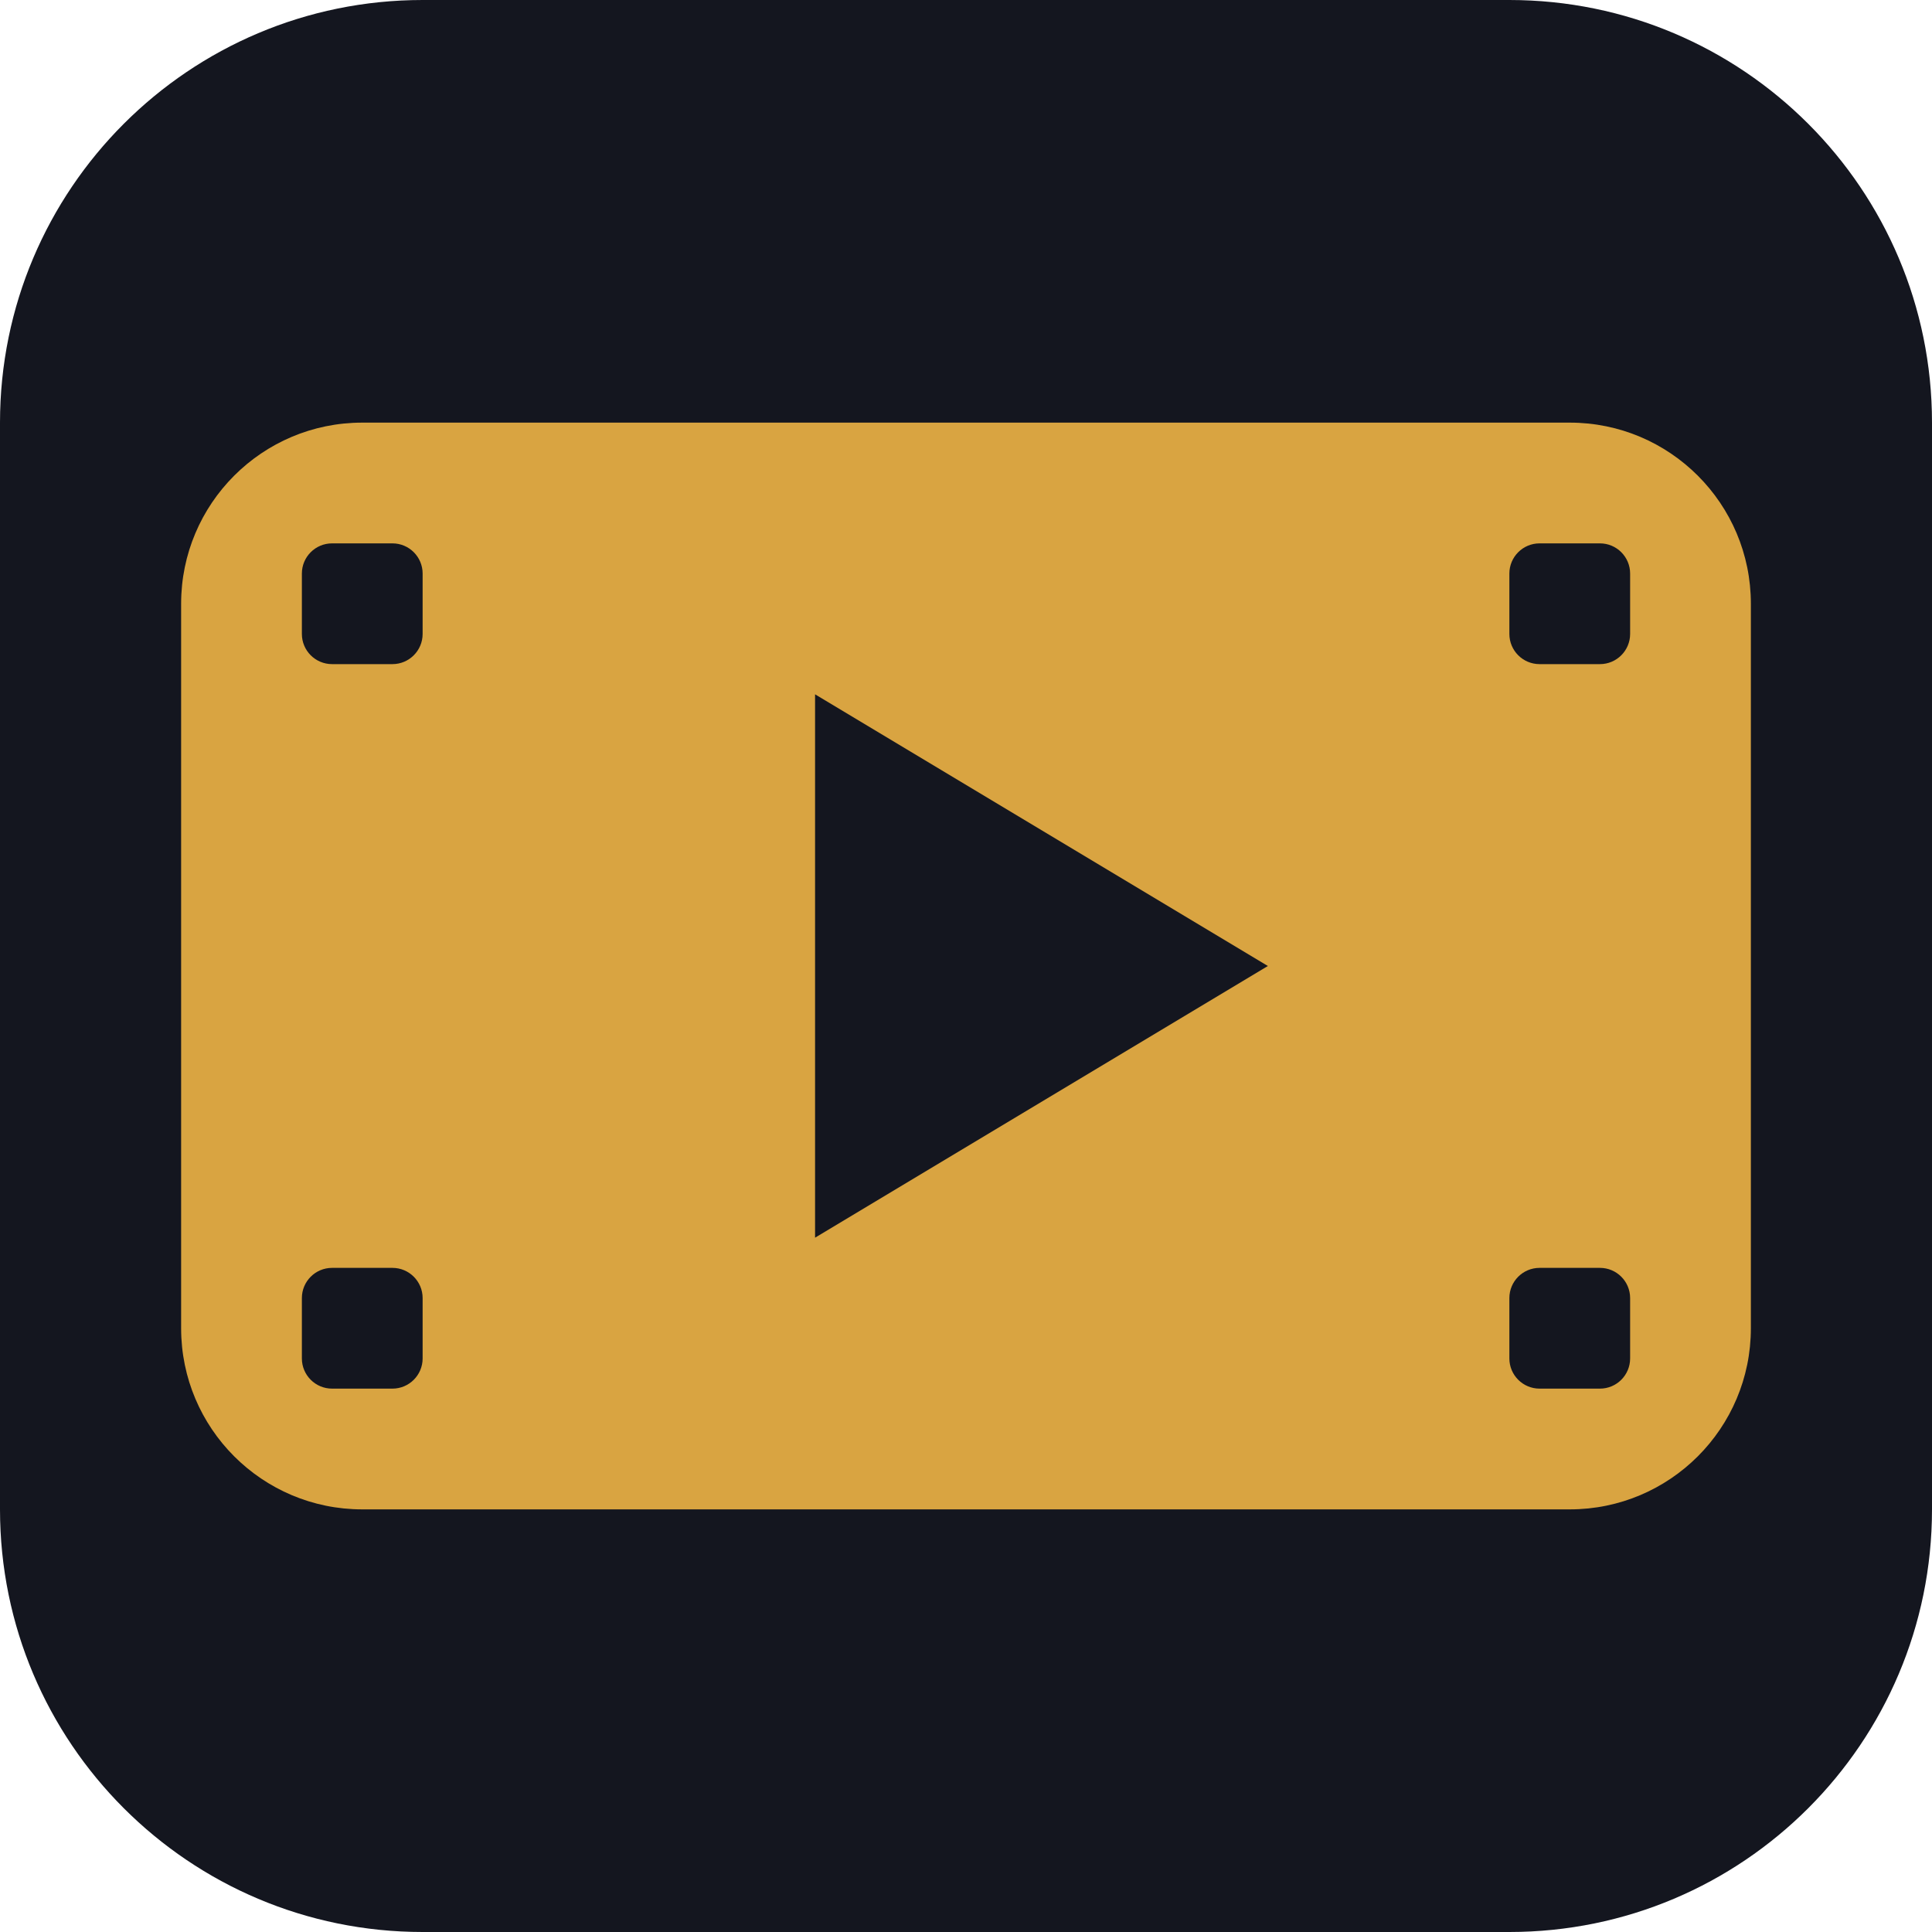
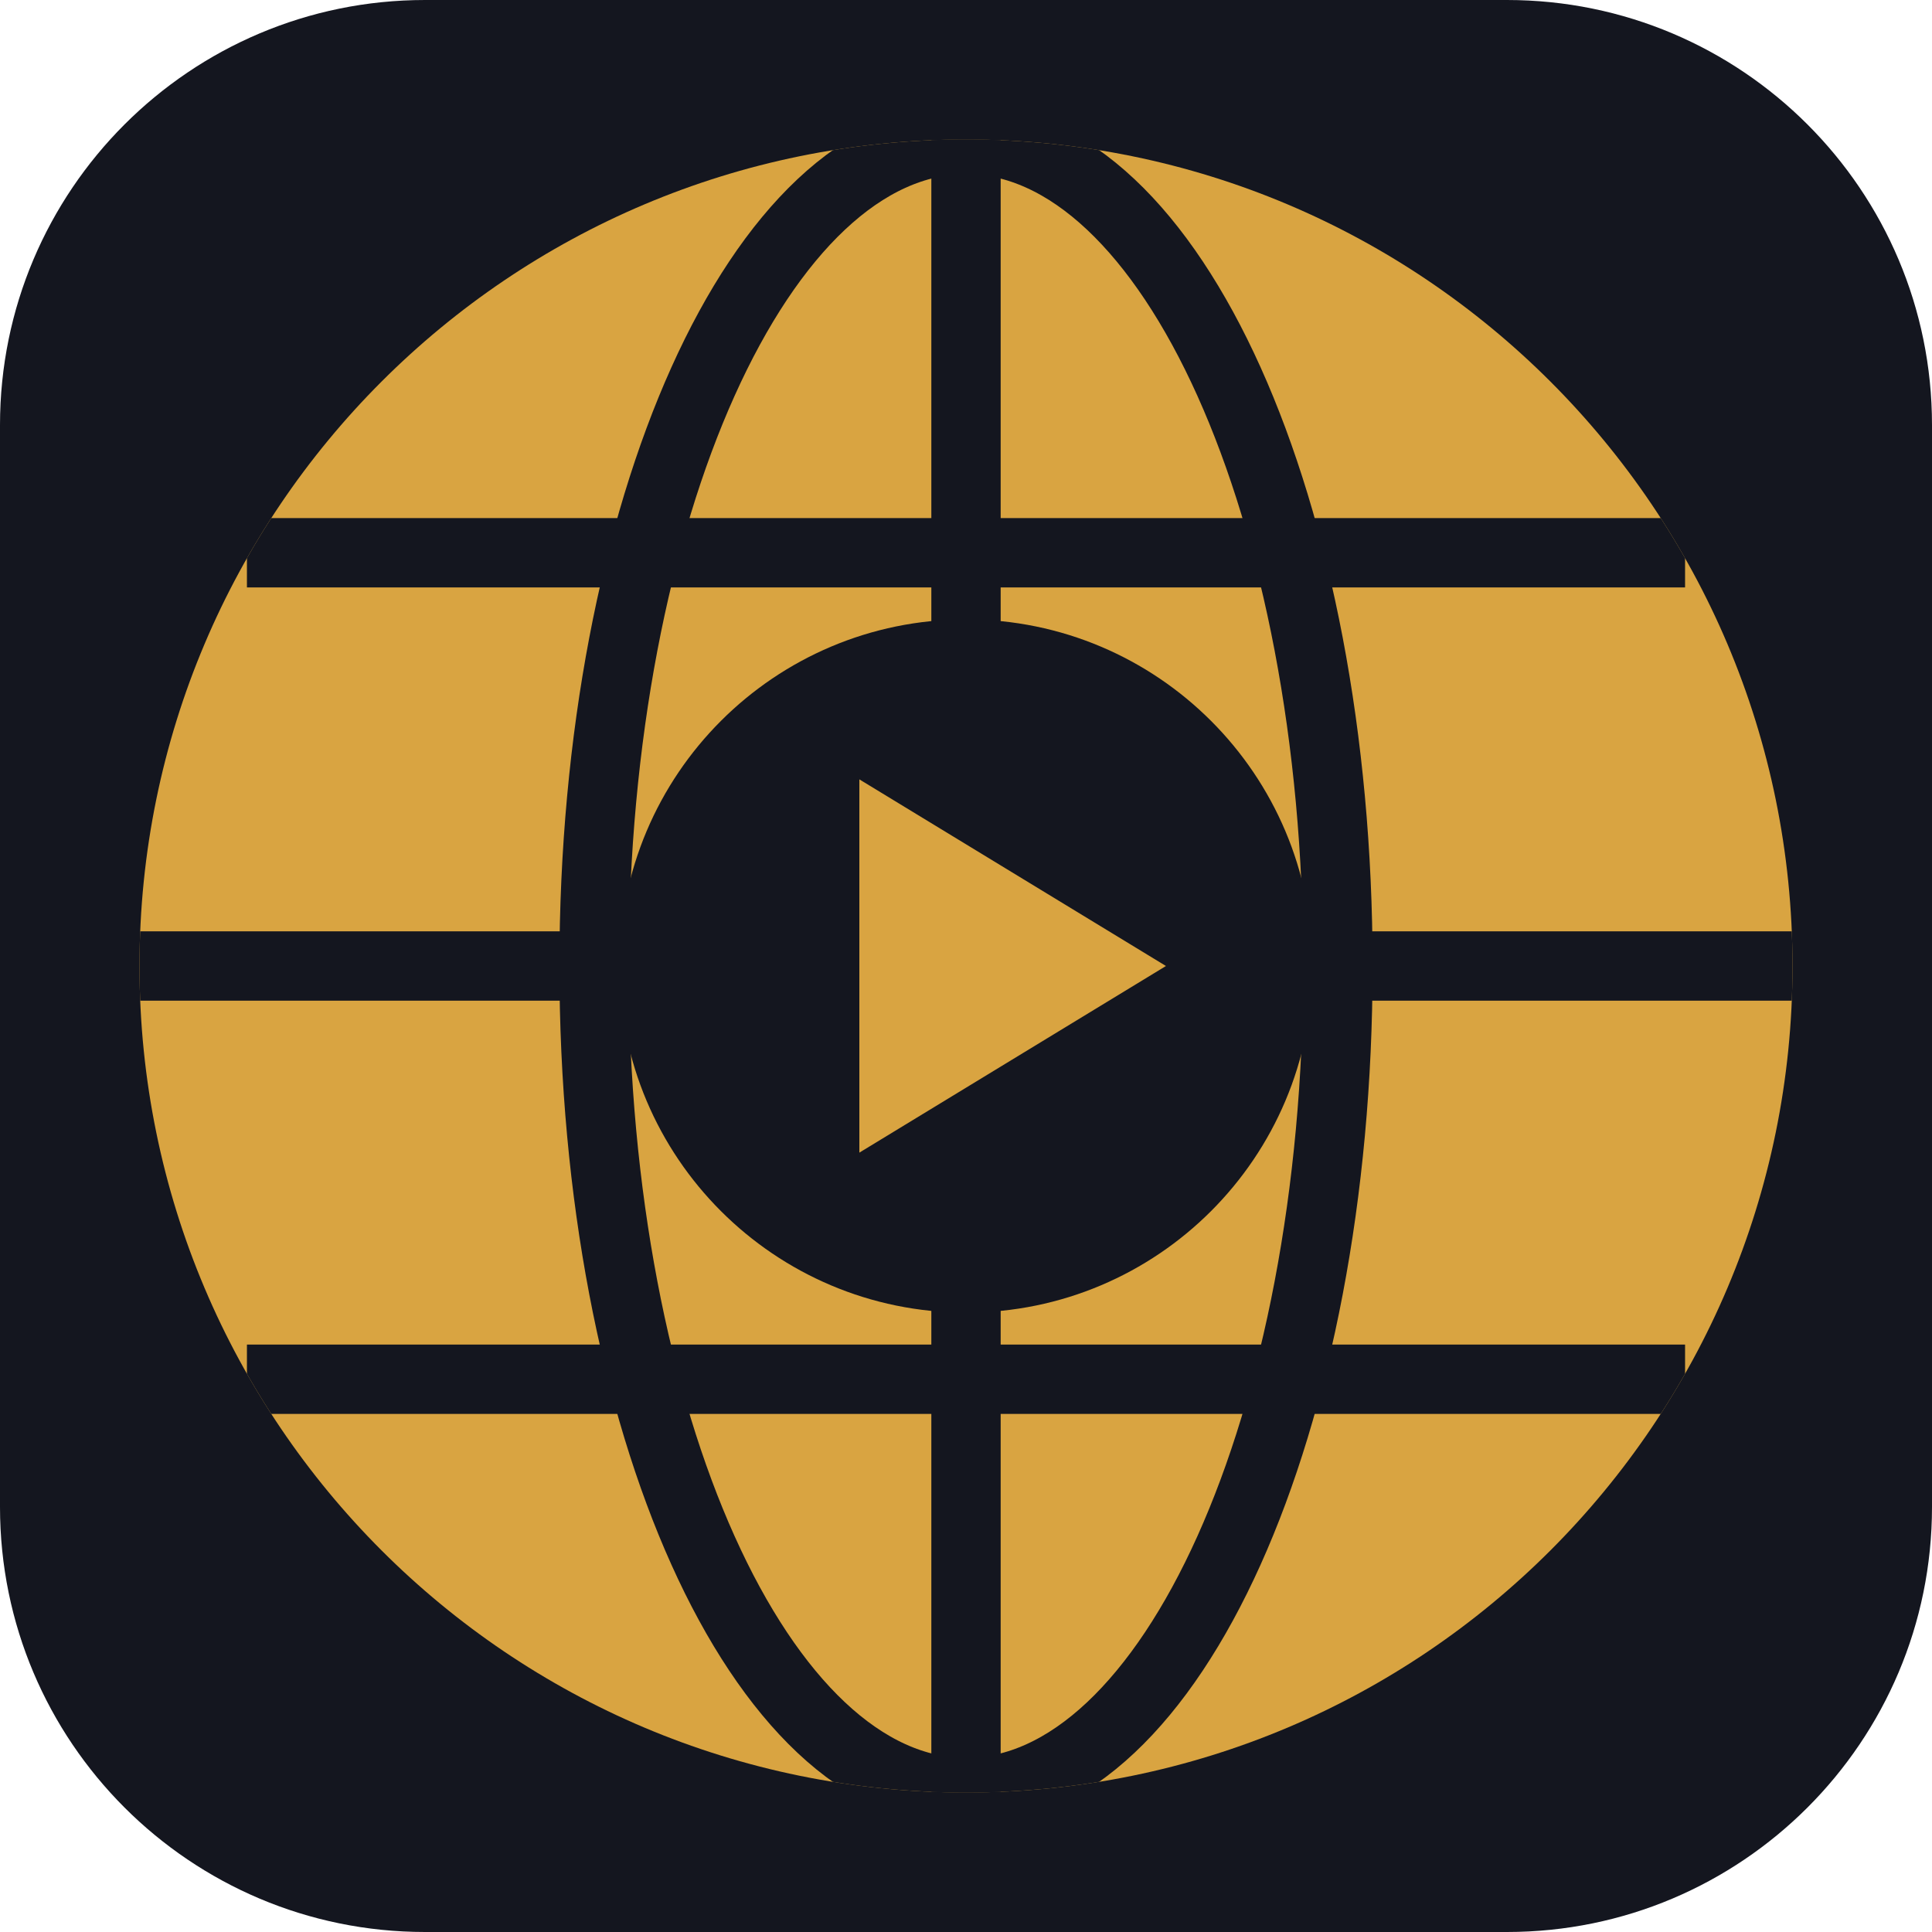
- <svg xmlns="http://www.w3.org/2000/svg" viewBox="0 0 32 32">
-   <rect width="32" height="32" rx="7" fill="#14161f" />
-   <rect x="3" y="7" width="26" height="18" rx="3" fill="#d9a441" />
-   <path d="M13.5 11.5v9l7.5-4.5z" fill="#14161f" />
-   <g fill="#14161f">
-     <rect x="5" y="9" width="2" height="2" rx=".5" />
-     <rect x="5" y="21" width="2" height="2" rx=".5" />
-     <rect x="25" y="9" width="2" height="2" rx=".5" />
-     <rect x="25" y="21" width="2" height="2" rx=".5" />
+ <svg xmlns="http://www.w3.org/2000/svg" viewBox="0 0 100 100">
+   <rect width="100" height="100" rx="22" fill="#14161f" />
+   <g transform="translate(50 50) scale(1.38) translate(-50 -50)">
+     <clipPath id="g">
+       <circle cx="50" cy="50" r="31" />
+     </clipPath>
+     <circle cx="50" cy="50" r="31" fill="#d9a441" />
+     <g clip-path="url(#g)">
+       <g fill="none" stroke="#14161f" stroke-width="2.6">
+         <ellipse cx="50" cy="50" rx="13.95" ry="31" />
+         <line x1="50" y1="19" x2="50" y2="81" />
+         <line x1="19" y1="50" x2="81" y2="50" />
+         <path d="M23.03 34.50h53.94M23.03 65.50h53.94" />
+       </g>
+     </g>
+     <circle cx="50" cy="50" r="13" fill="#14161f" />
+     <path d="M46 43v14l11.5-7z" fill="#d9a441" />
  </g>
</svg>
